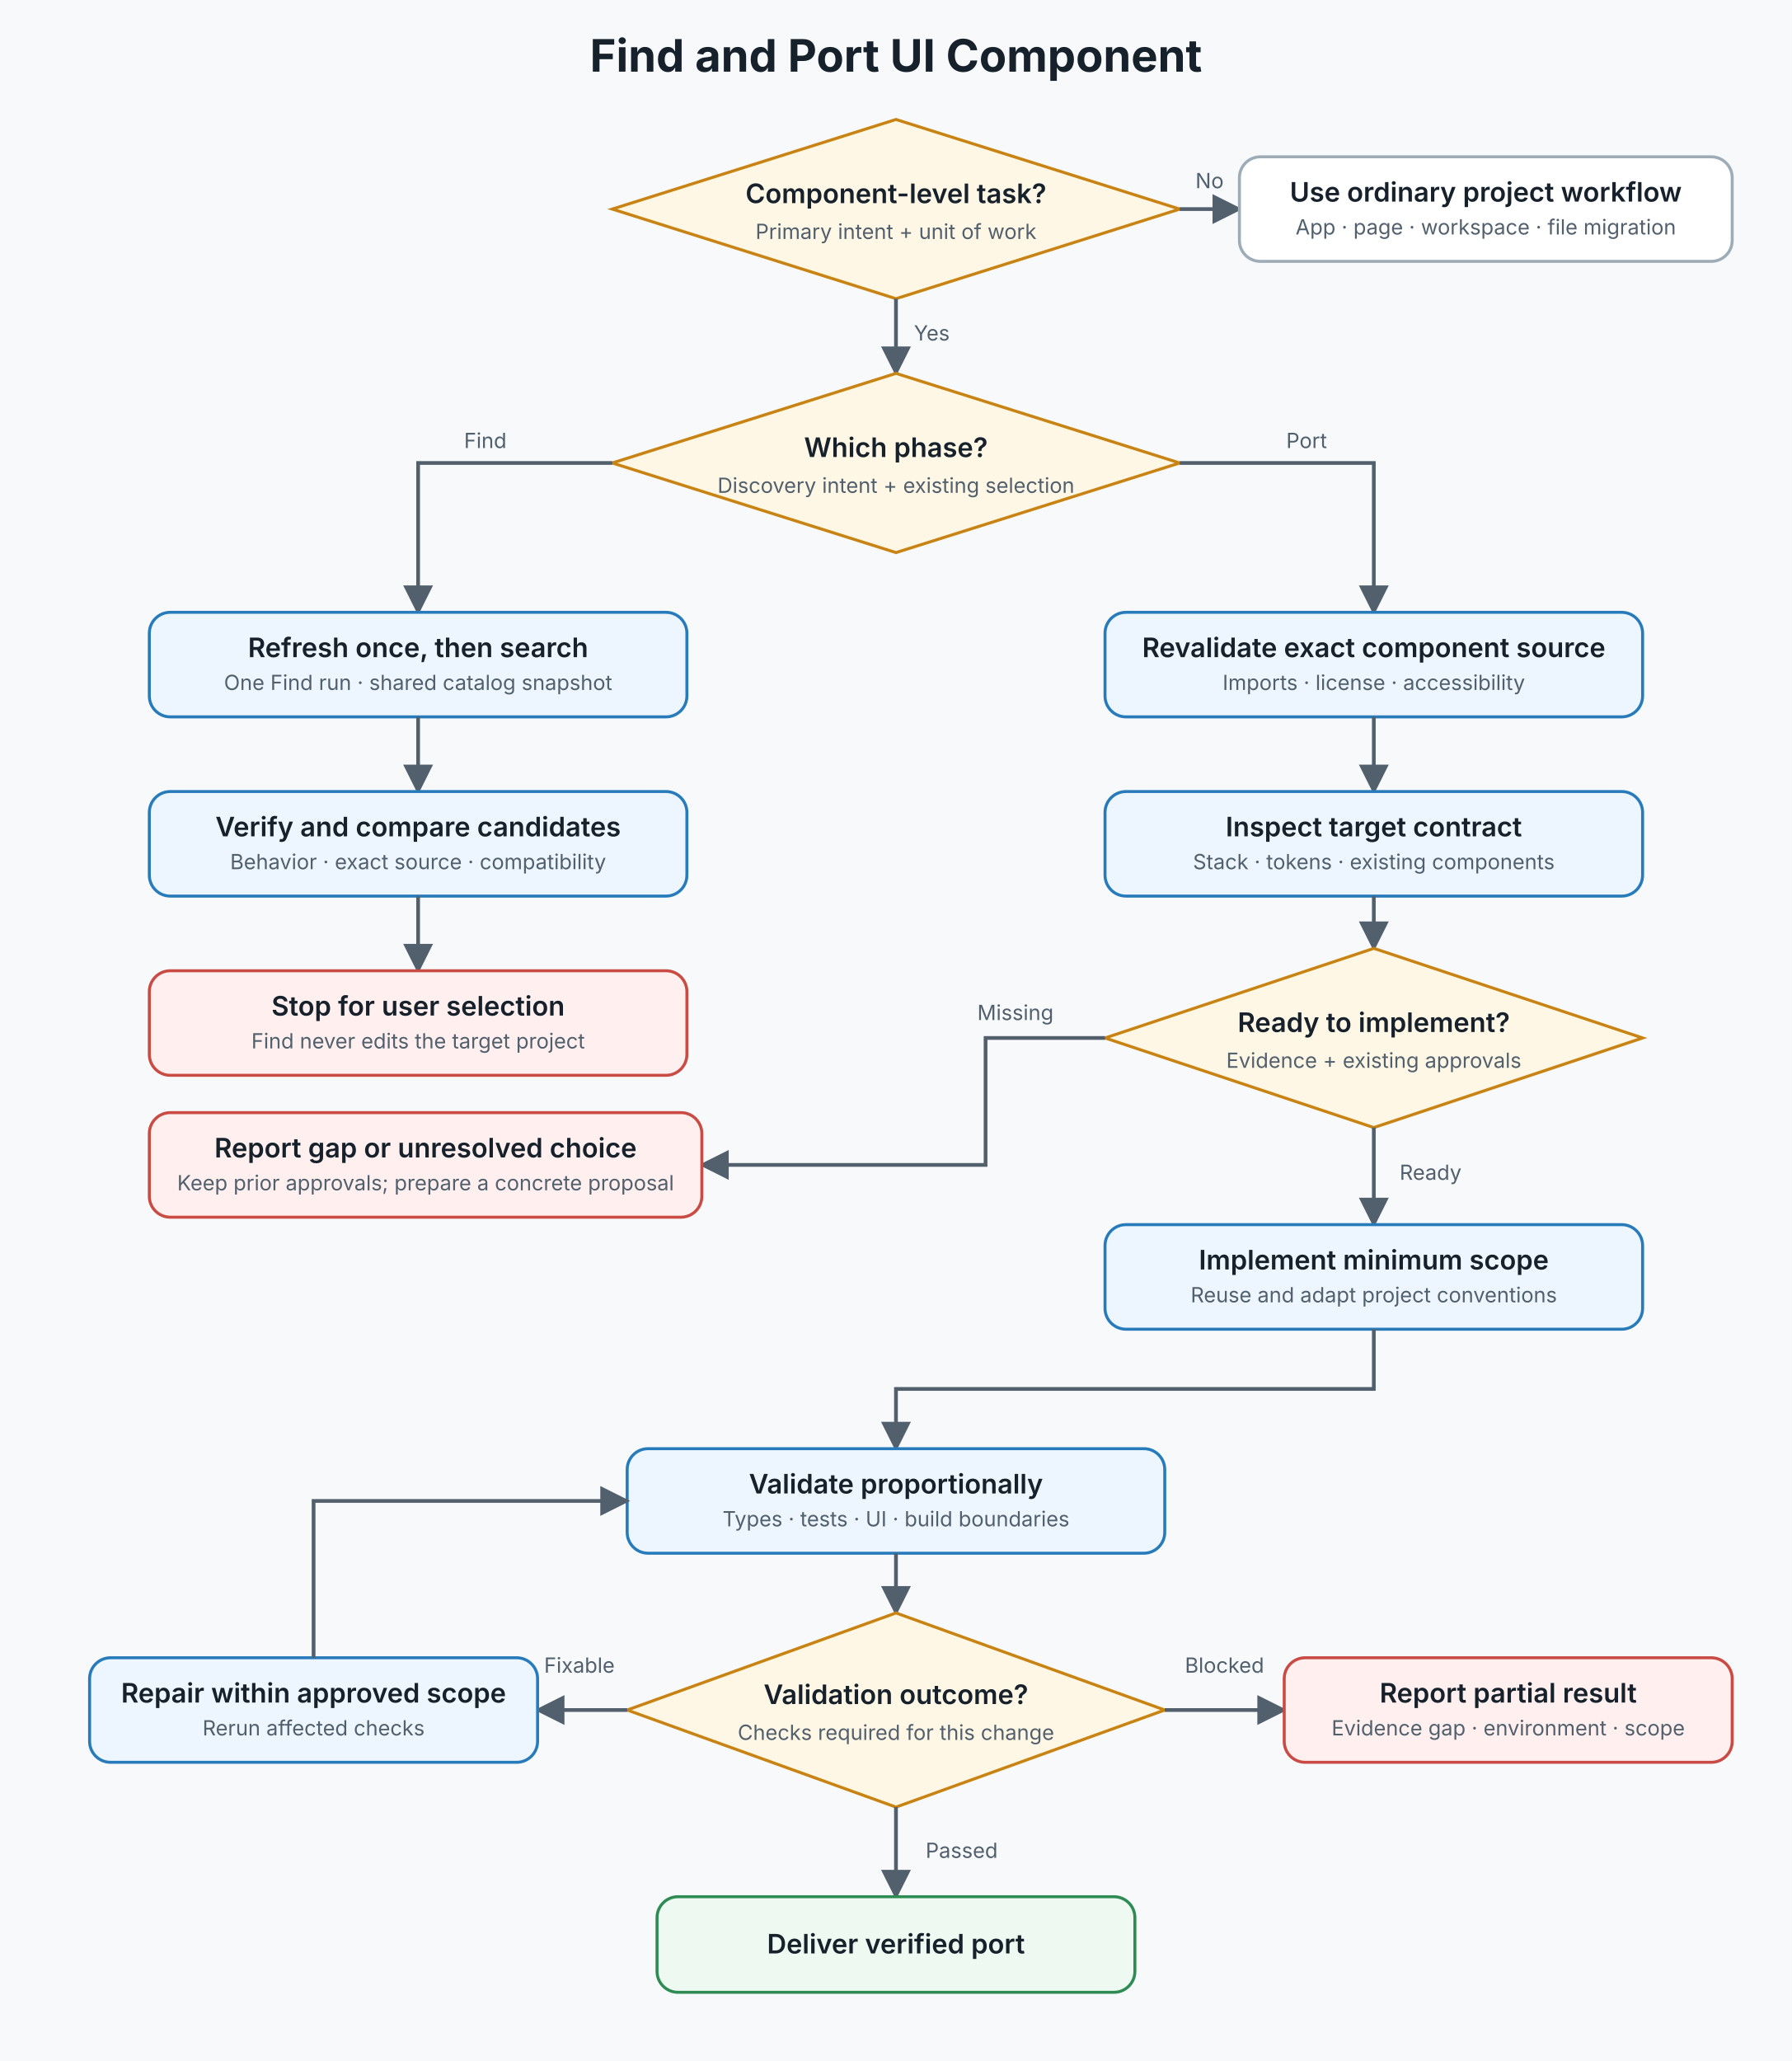
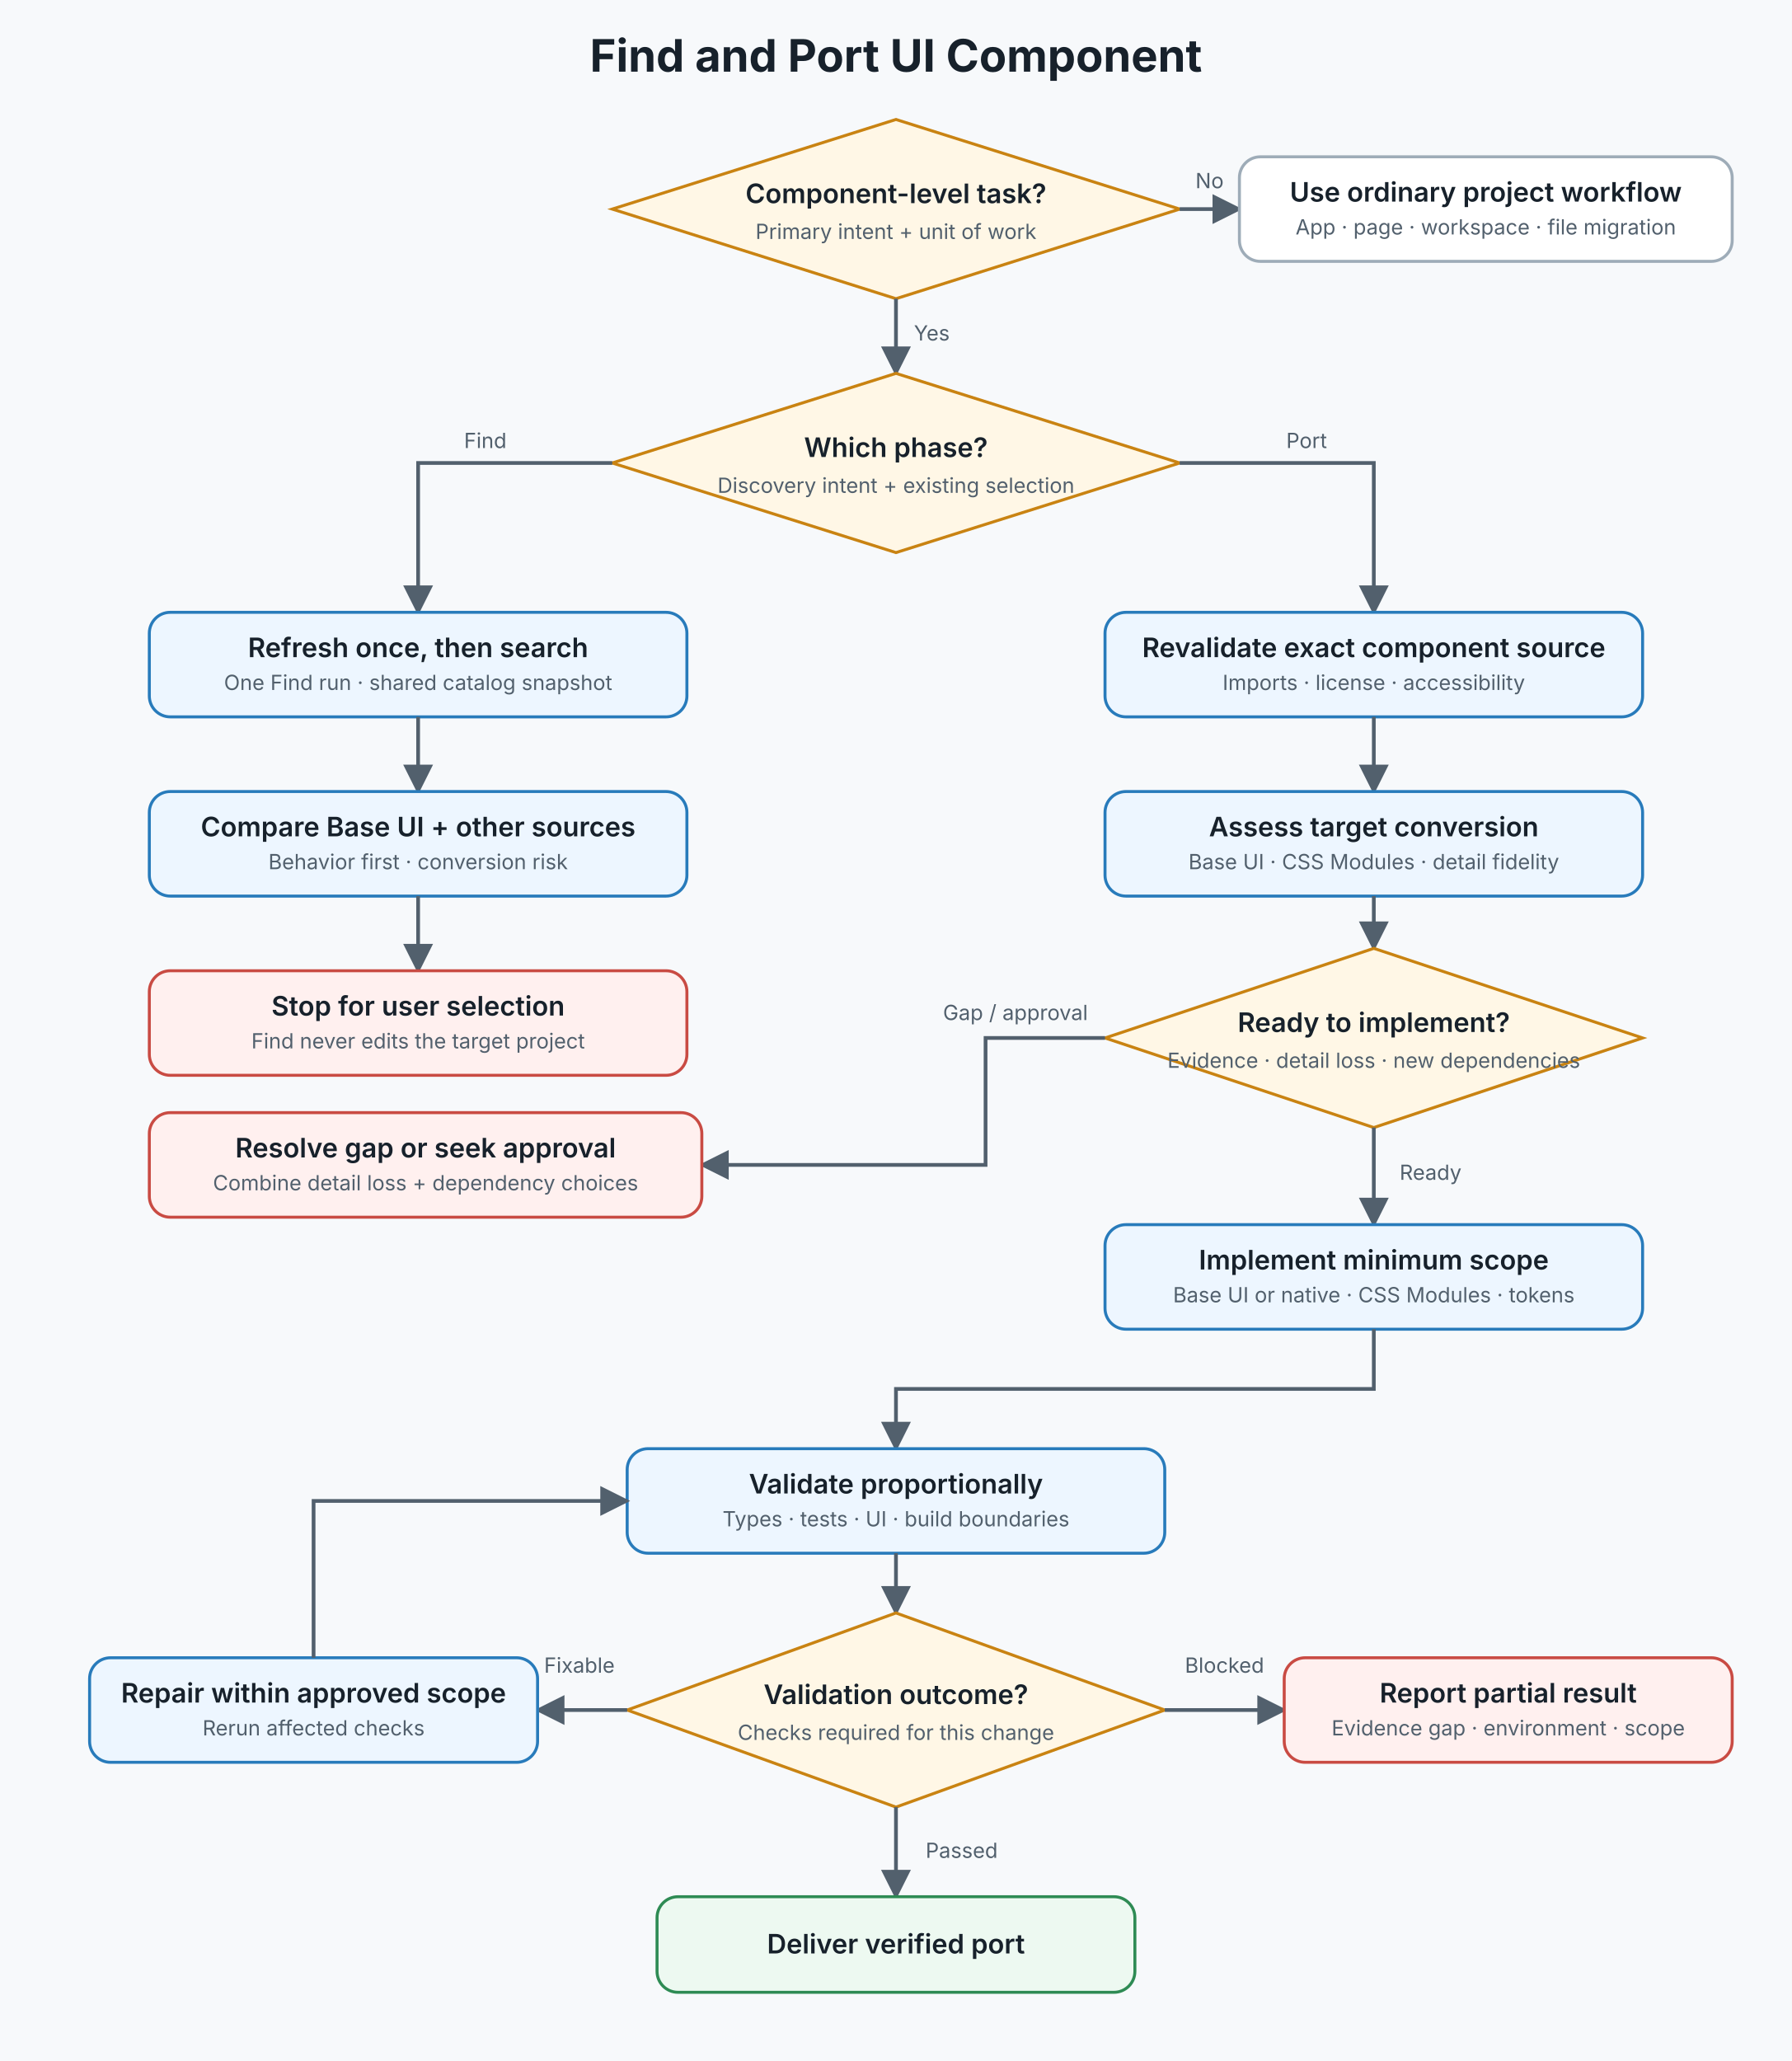
<svg xmlns="http://www.w3.org/2000/svg" viewBox="0 0 1200 1380" role="img" aria-labelledby="title desc">
  <defs>
    <marker id="a" viewBox="0 0 10 10" refX="9" refY="5" markerWidth="8" markerHeight="8" orient="auto">
      <path d="M0 0 10 5 0 10Z" fill="#52606d" />
    </marker>
    <style>.h{font:700 30px -apple-system,BlinkMacSystemFont,"PingFang SC",sans-serif;fill:#17212b}.l{font:600 18px -apple-system,BlinkMacSystemFont,"PingFang SC",sans-serif;fill:#17212b;text-anchor:middle}.d{font:400 14px -apple-system,BlinkMacSystemFont,"PingFang SC",sans-serif;fill:#52606d;text-anchor:middle}.b{fill:#fff;stroke:#9eacb8;stroke-width:2}.x{fill:#edf6ff;stroke:#287bbb;stroke-width:2}.q{fill:#fff7e6;stroke:#c98312;stroke-width:2}.s{fill:#fff0ef;stroke:#c94b43;stroke-width:2}.g{fill:#edf9f1;stroke:#2e8b54;stroke-width:2}.p{fill:none;stroke:#52606d;stroke-width:2.5;marker-end:url(#a)}</style>
  </defs>
  <rect width="1200" height="1380" fill="#f7f9fb" />
  <text class="h" x="600" y="48" text-anchor="middle">Find and Port UI Component</text>
  <polygon class="q" points="600,80 790,140 600,200 410,140" />
  <text class="l" x="600" y="136">Component-level task?</text>
  <text class="d" x="600" y="160">Primary intent + unit of work</text>
  <path class="p" d="M790 140H830" />
  <text class="d" x="810" y="126">No</text>
  <rect class="b" x="830" y="105" width="330" height="70" rx="14" />
  <text class="l" x="995" y="135">Use ordinary project workflow</text>
  <text class="d" x="995" y="157">App · page · workspace · file migration</text>
  <path class="p" d="M600 200V250" />
  <text class="d" x="624" y="228">Yes</text>
  <polygon class="q" points="600,250 790,310 600,370 410,310" />
  <text class="l" x="600" y="306">Which phase?</text>
  <text class="d" x="600" y="330">Discovery intent + existing selection</text>
  <path class="p" d="M410 310H280V410" />
  <text class="d" x="325" y="300">Find</text>
  <rect class="x" x="100" y="410" width="360" height="70" rx="14" />
  <text class="l" x="280" y="440">Refresh once, then search</text>
  <text class="d" x="280" y="462">One Find run · shared catalog snapshot</text>
  <path class="p" d="M280 480V530" />
  <rect class="x" x="100" y="530" width="360" height="70" rx="14" />
-   <text class="l" x="280" y="560">Verify and compare candidates</text>
-   <text class="d" x="280" y="582">Behavior · exact source · compatibility</text>
+   <text class="l" x="280" y="560">Compare Base UI + other sources</text>
+   <text class="d" x="280" y="582">Behavior first · conversion risk</text>
  <path class="p" d="M280 600V650" />
  <rect class="s" x="100" y="650" width="360" height="70" rx="14" />
  <text class="l" x="280" y="680">Stop for user selection</text>
  <text class="d" x="280" y="702">Find never edits the target project</text>
  <path class="p" d="M790 310H920V410" />
  <text class="d" x="875" y="300">Port</text>
  <rect class="x" x="740" y="410" width="360" height="70" rx="14" />
  <text class="l" x="920" y="440">Revalidate exact component source</text>
  <text class="d" x="920" y="462">Imports · license · accessibility</text>
  <path class="p" d="M920 480V530" />
  <rect class="x" x="740" y="530" width="360" height="70" rx="14" />
-   <text class="l" x="920" y="560">Inspect target contract</text>
-   <text class="d" x="920" y="582">Stack · tokens · existing components</text>
+   <text class="l" x="920" y="560">Assess target conversion</text>
+   <text class="d" x="920" y="582">Base UI · CSS Modules · detail fidelity</text>
  <path class="p" d="M920 600V635" />
  <polygon class="q" points="920,635 1100,695 920,755 740,695" />
  <text class="l" x="920" y="691">Ready to implement?</text>
-   <text class="d" x="920" y="715">Evidence + existing approvals</text>
+   <text class="d" x="920" y="715">Evidence · detail loss · new dependencies</text>
  <path class="p" d="M740 695H660V780H470" />
-   <text class="d" x="680" y="683">Missing</text>
+   <text class="d" x="680" y="683">Gap / approval</text>
  <rect class="s" x="100" y="745" width="370" height="70" rx="14" />
-   <text class="l" x="285" y="775">Report gap or unresolved choice</text>
-   <text class="d" x="285" y="797">Keep prior approvals; prepare a concrete proposal</text>
+   <text class="l" x="285" y="775">Resolve gap or seek approval</text>
+   <text class="d" x="285" y="797">Combine detail loss + dependency choices</text>
  <path class="p" d="M920 755V820" />
  <text class="d" x="958" y="790">Ready</text>
  <rect class="x" x="740" y="820" width="360" height="70" rx="14" />
  <text class="l" x="920" y="850">Implement minimum scope</text>
-   <text class="d" x="920" y="872">Reuse and adapt project conventions</text>
+   <text class="d" x="920" y="872">Base UI or native · CSS Modules · tokens</text>
  <path class="p" d="M920 890V930H600V970" />
  <rect class="x" x="420" y="970" width="360" height="70" rx="14" />
  <text class="l" x="600" y="1000">Validate proportionally</text>
  <text class="d" x="600" y="1022">Types · tests · UI · build boundaries</text>
  <path class="p" d="M600 1040V1080" />
  <polygon class="q" points="600,1080 780,1145 600,1210 420,1145" />
  <text class="l" x="600" y="1141">Validation outcome?</text>
  <text class="d" x="600" y="1165">Checks required for this change</text>
  <path class="p" d="M420 1145H360" />
  <text class="d" x="388" y="1120">Fixable</text>
  <rect class="x" x="60" y="1110" width="300" height="70" rx="14" />
  <text class="l" x="210" y="1140">Repair within approved scope</text>
  <text class="d" x="210" y="1162">Rerun affected checks</text>
  <path class="p" d="M210 1110V1005H420" />
  <path class="p" d="M780 1145H860" />
  <text class="d" x="820" y="1120">Blocked</text>
  <rect class="s" x="860" y="1110" width="300" height="70" rx="14" />
  <text class="l" x="1010" y="1140">Report partial result</text>
  <text class="d" x="1010" y="1162">Evidence gap · environment · scope</text>
  <path class="p" d="M600 1210V1270" />
  <text class="d" x="644" y="1244">Passed</text>
  <rect class="g" x="440" y="1270" width="320" height="64" rx="14" />
  <text class="l" x="600" y="1308">Deliver verified port</text>
</svg>
